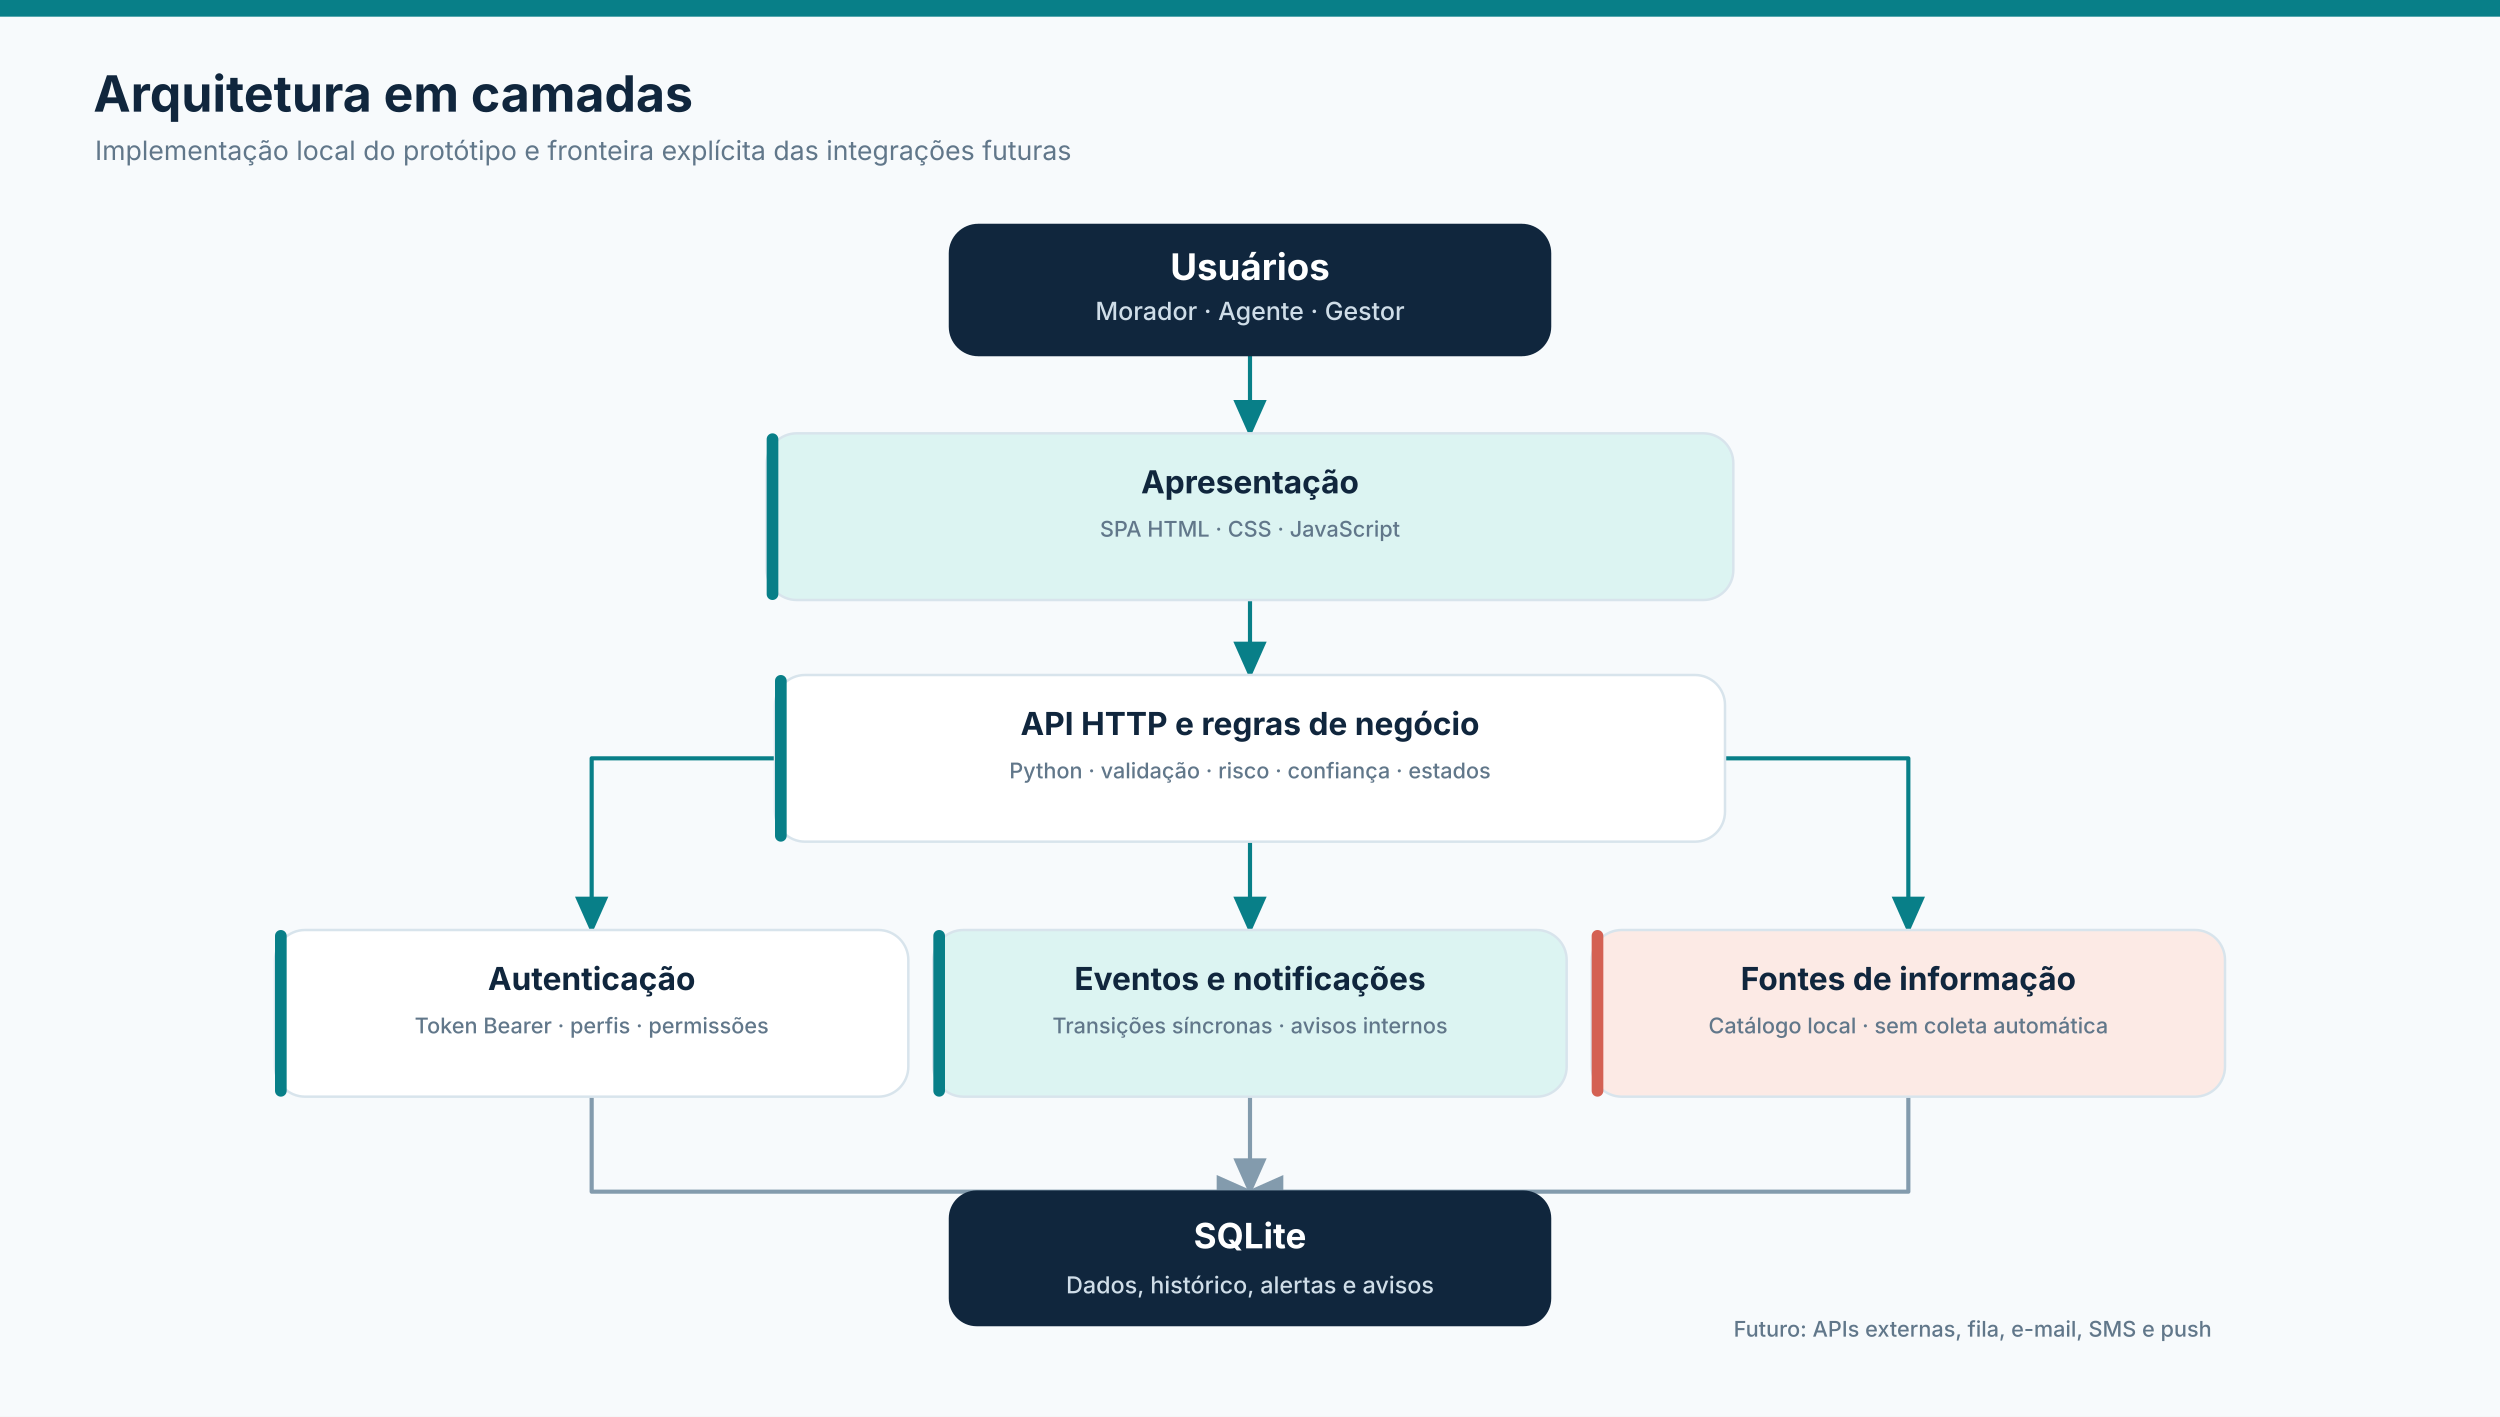
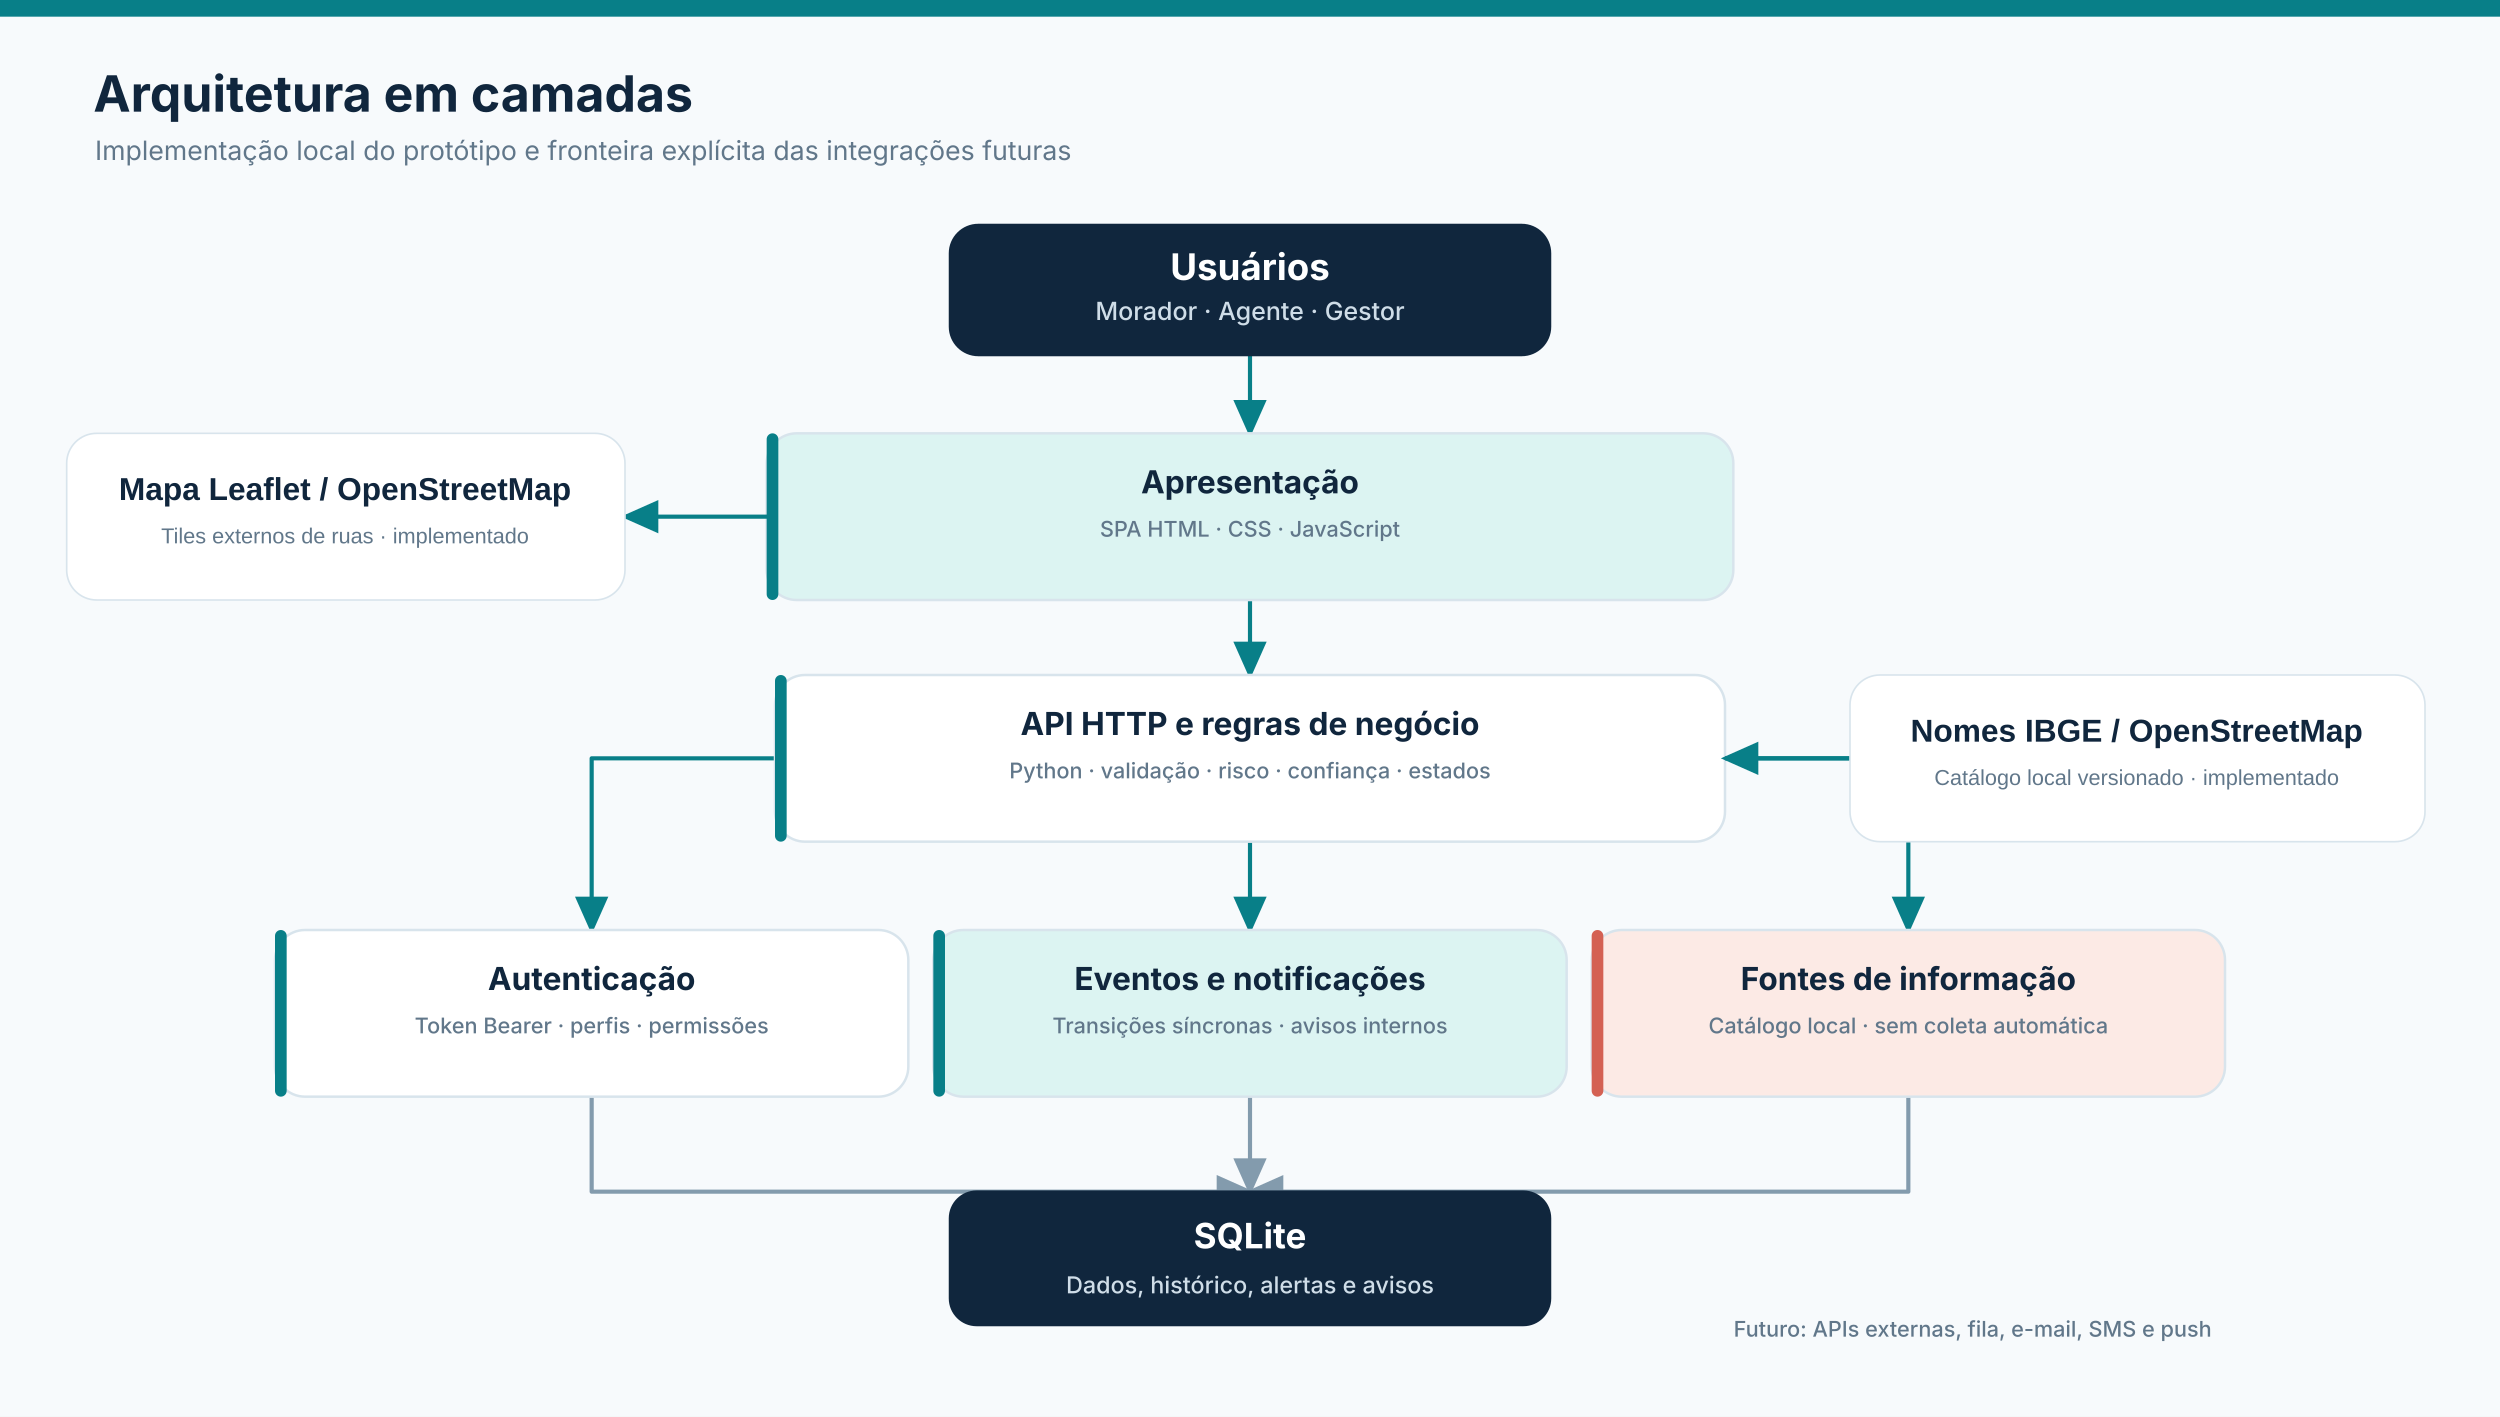
<svg xmlns="http://www.w3.org/2000/svg" width="1500" height="850" viewBox="0 0 1500 850" role="img" aria-label="Arquitetura em camadas">
  <defs>
    <marker id="arrow" markerWidth="10" markerHeight="8" refX="8" refY="4" orient="auto">
      <path d="M0,0 L9,4 L0,8 Z" fill="#087F88" />
    </marker>
    <marker id="coralArrow" markerWidth="10" markerHeight="8" refX="8" refY="4" orient="auto">
      <path d="M0,0 L9,4 L0,8 Z" fill="#D46153" />
    </marker>
    <marker id="grayArrow" markerWidth="10" markerHeight="8" refX="8" refY="4" orient="auto">
      <path d="M0,0 L9,4 L0,8 Z" fill="#839BAD" />
    </marker>
  </defs>
  <rect width="1500" height="850" fill="#F7FAFC" />
  <rect x="0" y="0" width="1500" height="10" fill="#087F88" />
  <text x="56" y="67" fill="#10263D" font-family="Inter,Segoe UI,Arial,sans-serif" font-size="30" font-weight="750">Arquitetura em camadas</text>
  <text x="57" y="96" fill="#61778A" font-family="Inter,Segoe UI,Arial,sans-serif" font-size="16">Implementação local do protótipo e fronteira explícita das integrações futuras</text>
  <path d="M750 213 L750 260" fill="none" stroke="#087F88" stroke-width="2.5" stroke-linecap="round" stroke-linejoin="round" marker-end="url(#arrow)" />
  <path d="M750 360 L750 405" fill="none" stroke="#087F88" stroke-width="2.5" stroke-linecap="round" stroke-linejoin="round" marker-end="url(#arrow)" />
  <path d="M750 505 L750 558" fill="none" stroke="#087F88" stroke-width="2.5" stroke-linecap="round" stroke-linejoin="round" marker-end="url(#arrow)" />
  <path d="M465 455 L355 455 L355 558" fill="none" stroke="#087F88" stroke-width="2.5" stroke-linecap="round" stroke-linejoin="round" marker-end="url(#arrow)" />
  <path d="M1035 455 L1145 455 L1145 558" fill="none" stroke="#087F88" stroke-width="2.5" stroke-linecap="round" stroke-linejoin="round" marker-end="url(#arrow)" />
  <path d="M355 658 L355 715 L750 715" fill="none" stroke="#839BAD" stroke-width="2.5" stroke-linecap="round" stroke-linejoin="round" marker-end="url(#grayArrow)" />
  <path d="M750 658 L750 715" fill="none" stroke="#839BAD" stroke-width="2.5" stroke-linecap="round" stroke-linejoin="round" marker-end="url(#grayArrow)" />
  <path d="M1145 658 L1145 715 L750 715" fill="none" stroke="#839BAD" stroke-width="2.5" stroke-linecap="round" stroke-linejoin="round" marker-end="url(#grayArrow)" />
  <rect x="570" y="135" width="360" height="78" rx="17" fill="#10263D" stroke="#10263D" stroke-width="1.5" />
  <text x="750" y="168" text-anchor="middle" fill="#FFFFFF" font-family="Inter,Segoe UI,Arial,sans-serif" font-size="22" font-weight="750">Usuários</text>
  <text x="750" y="192" text-anchor="middle" fill="#CFDDE8" font-family="Inter,Segoe UI,Arial,sans-serif" font-size="15" font-weight="500">Morador · Agente · Gestor</text>
  <rect x="460" y="260" width="580" height="100" rx="18" fill="#DCF4F2" stroke="#D8E4EC" stroke-width="1.5" />
  <rect x="460" y="260" width="7" height="100" rx="3.5" fill="#087F88" />
  <text x="750.0" y="296" text-anchor="middle" fill="#10263D" font-family="Inter,Segoe UI,Arial,sans-serif" font-size="19" font-weight="700">Apresentação</text>
  <text x="750.0" y="322" text-anchor="middle" fill="#61778A" font-family="Inter,Segoe UI,Arial,sans-serif" font-size="13" font-weight="500">SPA HTML · CSS · JavaScript</text>
  <rect x="465" y="405" width="570" height="100" rx="18" fill="#FFFFFF" stroke="#D8E4EC" stroke-width="1.5" />
  <rect x="465" y="405" width="7" height="100" rx="3.5" fill="#087F88" />
  <text x="750.0" y="441" text-anchor="middle" fill="#10263D" font-family="Inter,Segoe UI,Arial,sans-serif" font-size="19" font-weight="700">API HTTP e regras de negócio</text>
  <text x="750.0" y="467" text-anchor="middle" fill="#61778A" font-family="Inter,Segoe UI,Arial,sans-serif" font-size="13" font-weight="500">Python · validação · risco · confiança · estados</text>
  <rect x="165" y="558" width="380" height="100" rx="18" fill="#FFFFFF" stroke="#D8E4EC" stroke-width="1.5" />
  <rect x="165" y="558" width="7" height="100" rx="3.5" fill="#087F88" />
  <text x="355.0" y="594" text-anchor="middle" fill="#10263D" font-family="Inter,Segoe UI,Arial,sans-serif" font-size="19" font-weight="700">Autenticação</text>
  <text x="355.0" y="620" text-anchor="middle" fill="#61778A" font-family="Inter,Segoe UI,Arial,sans-serif" font-size="13" font-weight="500">Token Bearer · perfis · permissões</text>
  <rect x="560" y="558" width="380" height="100" rx="18" fill="#DCF4F2" stroke="#D8E4EC" stroke-width="1.5" />
  <rect x="560" y="558" width="7" height="100" rx="3.5" fill="#087F88" />
  <text x="750.0" y="594" text-anchor="middle" fill="#10263D" font-family="Inter,Segoe UI,Arial,sans-serif" font-size="19" font-weight="700">Eventos e notificações</text>
  <text x="750.0" y="620" text-anchor="middle" fill="#61778A" font-family="Inter,Segoe UI,Arial,sans-serif" font-size="13" font-weight="500">Transições síncronas · avisos internos</text>
  <rect x="955" y="558" width="380" height="100" rx="18" fill="#FCEAE5" stroke="#D8E4EC" stroke-width="1.5" />
  <rect x="955" y="558" width="7" height="100" rx="3.5" fill="#D46153" />
  <text x="1145.0" y="594" text-anchor="middle" fill="#10263D" font-family="Inter,Segoe UI,Arial,sans-serif" font-size="19" font-weight="700">Fontes de informação</text>
  <text x="1145.0" y="620" text-anchor="middle" fill="#61778A" font-family="Inter,Segoe UI,Arial,sans-serif" font-size="13" font-weight="500">Catálogo local · sem coleta automática</text>
  <rect x="570" y="715" width="360" height="80" rx="16" fill="#10263D" stroke="#10263D" stroke-width="1.5" />
  <text x="750" y="749" text-anchor="middle" fill="#FFFFFF" font-family="Inter,Segoe UI,Arial,sans-serif" font-size="21" font-weight="750">SQLite</text>
  <text x="750" y="776" text-anchor="middle" fill="#CFDDE8" font-family="Inter,Segoe UI,Arial,sans-serif" font-size="14" font-weight="500">Dados, histórico, alertas e avisos</text>
  <text x="1327" y="802" text-anchor="end" fill="#61778A" font-family="Inter,Segoe UI,Arial,sans-serif" font-size="13" font-weight="500">Futuro: APIs externas, fila, e-mail, SMS e push</text>
+   <path d="M465 310 L375 310" fill="none" stroke="#087F88" stroke-width="2.5" marker-end="url(#arrow)" />
+   <rect x="40" y="260" width="335" height="100" rx="18" fill="#FFFFFF" stroke="#D8E4EC" />
+   <text x="207" y="300" text-anchor="middle" fill="#10263D" font-family="Segoe UI,Arial,sans-serif" font-size="19" font-weight="700">Mapa Leaflet / OpenStreetMap</text>
+   <text x="207" y="326" text-anchor="middle" fill="#61778A" font-family="Segoe UI,Arial,sans-serif" font-size="13">Tiles externos de ruas · implementado</text>
+   <path d="M1110 455 L1035 455" fill="none" stroke="#087F88" stroke-width="2.5" marker-end="url(#arrow)" />
+   <rect x="1110" y="405" width="345" height="100" rx="18" fill="#FFFFFF" stroke="#D8E4EC" />
+   <text x="1282" y="445" text-anchor="middle" fill="#10263D" font-family="Segoe UI,Arial,sans-serif" font-size="19" font-weight="700">Nomes IBGE / OpenStreetMap</text>
+   <text x="1282" y="471" text-anchor="middle" fill="#61778A" font-family="Segoe UI,Arial,sans-serif" font-size="13">Catálogo local versionado · implementado</text>
</svg>
